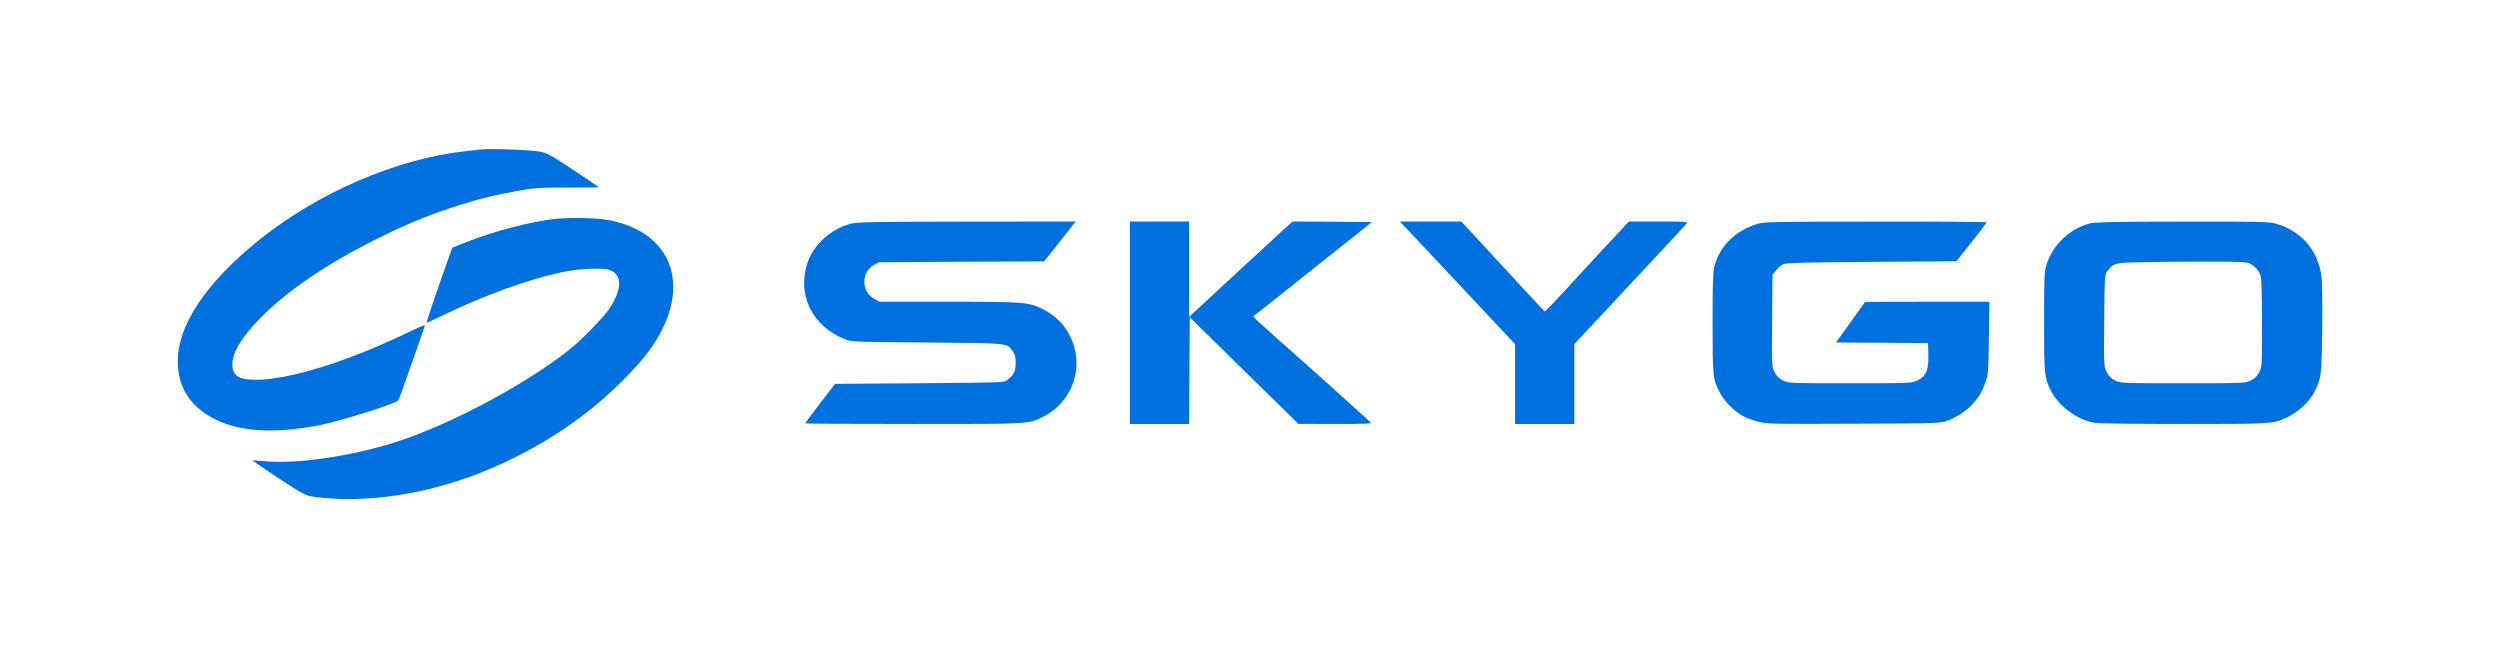
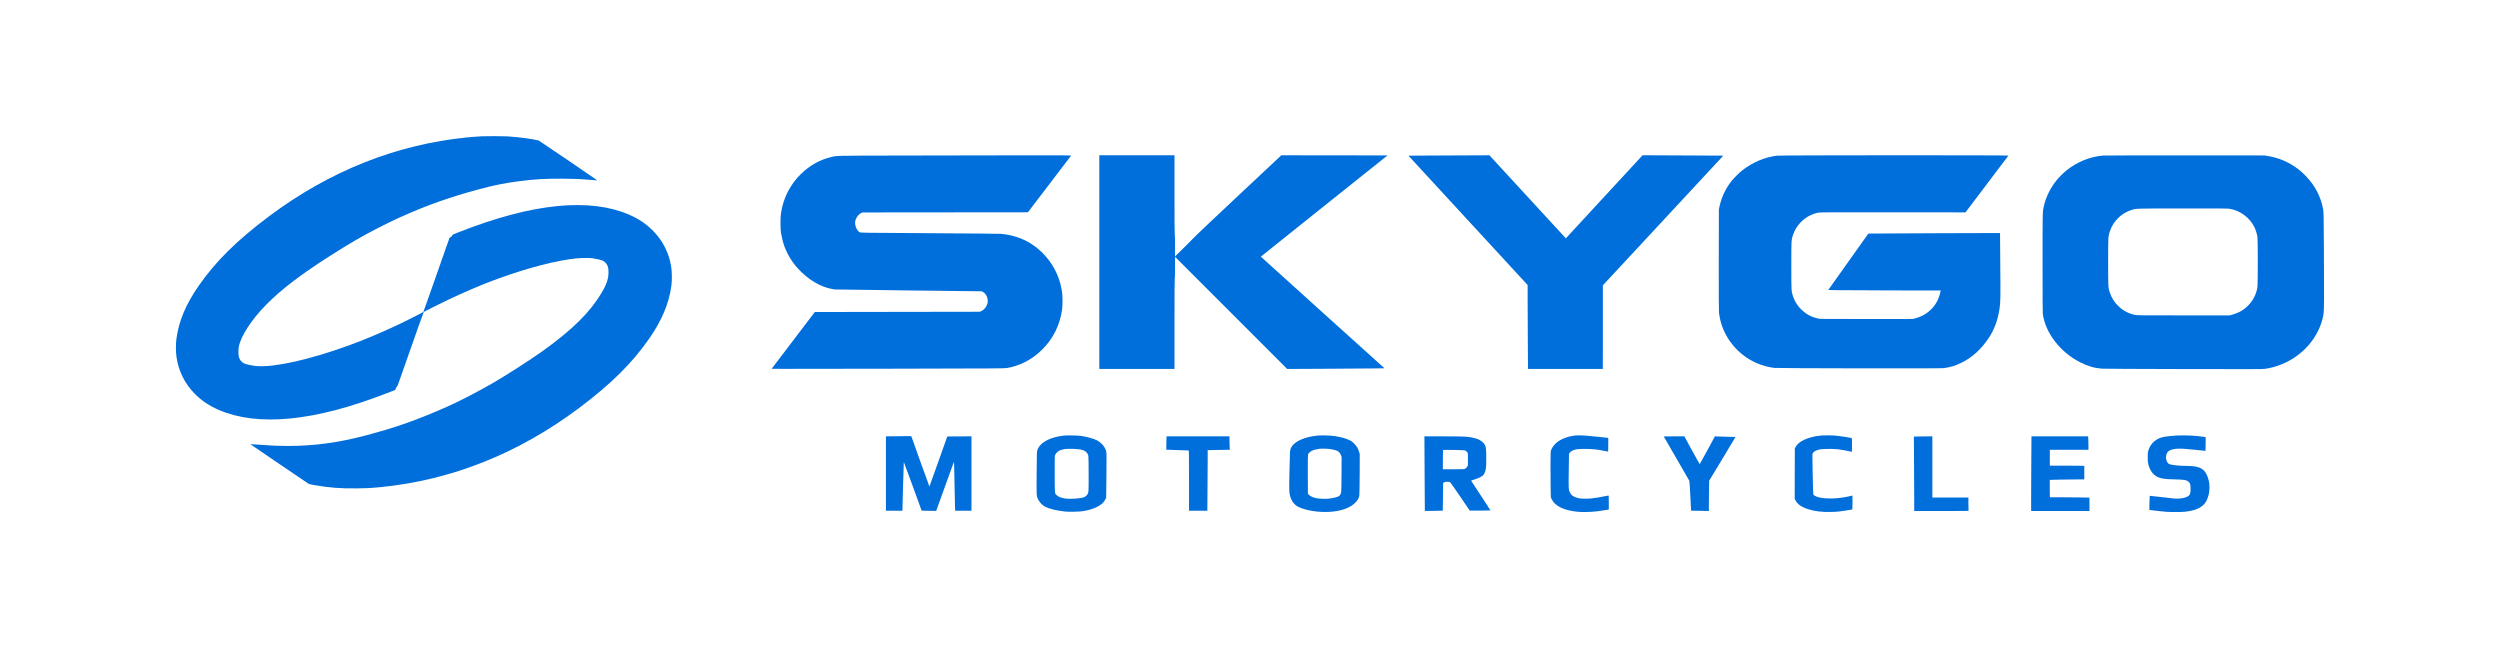
<svg xmlns="http://www.w3.org/2000/svg" width="2700" height="700" viewBox="0 0 2700 700" fill="none">
-   <path d="M520.27 161.353C517.737 161.62 509.604 162.553 502.27 163.353C428.537 171.353 343.47 208.02 279.604 259.353C222.67 305.087 191.604 351.487 192.004 390.553C192.137 416.553 203.604 436.153 226.804 449.887C254.404 466.153 294.004 469.22 345.604 459.087C367.737 454.687 425.87 436.42 429.87 432.687C430.537 432.153 434.937 420.42 439.737 406.553C444.67 392.553 450.937 374.687 453.737 366.553C456.67 358.553 458.937 351.62 458.937 351.087C458.937 350.553 449.204 354.82 437.337 360.553C374.537 390.687 312.937 409.753 277.604 410.153C257.737 410.287 250.937 406.02 250.937 393.353C250.937 380.553 261.337 363.62 281.47 343.22C310.404 313.887 352.537 285.22 405.604 258.687C437.07 242.953 457.47 234.42 486.804 224.553C513.337 215.753 529.47 211.62 558.27 206.287C576.67 202.953 580.937 202.553 612.537 202.553C631.47 202.553 646.937 202.42 646.937 202.287C646.937 202.153 634.537 193.753 619.337 183.62C593.737 166.687 590.937 165.22 582.27 163.62C572.937 161.887 529.204 160.287 520.27 161.353Z" fill="#0070DE" />
-   <path d="M596.937 236.687C570.537 240.02 532.804 250.02 505.604 260.687L488.404 267.487L485.07 276.953C473.47 309.22 460.404 347.753 460.804 348.287C461.204 348.553 468.804 345.22 477.87 340.82C521.604 319.353 570.671 301.62 606.937 293.887C624.537 290.153 650.804 288.953 658.137 291.487C672.137 296.287 672.137 312.153 658.137 333.353C652.004 342.687 627.47 367.753 614.27 378.153C565.07 416.82 482.804 460.287 424.27 478.42C376.804 493.087 320.404 501.22 286.271 498.153C278.937 497.487 272.804 497.087 272.537 497.22C272.404 497.353 285.071 506.02 300.804 516.42C328.004 534.287 329.871 535.22 338.537 536.42C395.737 544.553 466.804 533.22 530.671 505.753C585.604 482.153 633.47 450.287 672.937 410.553C694.804 388.687 706.404 373.487 715.737 354.553C744.004 297.087 718.137 247.487 654.27 237.22C641.204 235.087 612.004 234.82 596.937 236.687Z" fill="#0070DE" />
-   <path d="M920.004 241.353C908.004 244.153 896.537 250.687 887.47 259.753C878.27 268.953 873.204 278.02 870.27 290.153C862.67 322.553 879.337 352.953 912.004 366.153C919.604 369.22 919.737 369.22 1000.94 369.887C1091.2 370.687 1087.2 370.153 1093.87 379.487C1096.27 382.953 1096.94 385.62 1096.94 392.153C1096.94 401.087 1094.8 405.22 1087.74 410.42C1084.14 413.22 1082.4 413.22 992.937 413.887L901.87 414.553L885.737 435.487C876.937 447.087 869.604 456.82 869.604 457.22C869.604 457.62 922.27 457.887 986.67 457.887C1116.4 457.887 1110.94 458.287 1128.4 449.087C1150.94 437.22 1164.67 412.153 1162.4 387.087C1160.27 363.487 1147.07 344.153 1126.27 333.887C1110.94 326.287 1106.94 325.887 1024.8 325.887H950.004L944.27 322.82C930.004 315.353 929.87 294.02 943.87 286.153L949.337 283.22L1038.4 282.687L1127.6 282.287L1138.67 268.42C1144.8 260.82 1152.4 251.087 1155.74 246.82L1161.74 239.22L1044.67 239.353C949.737 239.487 926.137 239.753 920.004 241.353Z" fill="#0070DE" />
-   <path d="M1220.27 348.553V457.887H1252.27H1284.27L1284.54 400.287L1284.94 342.687L1343.6 400.287L1402.27 457.753L1442.27 457.887C1475.2 457.887 1481.87 457.62 1480.27 456.153C1479.2 455.22 1471.34 448.153 1462.94 440.42C1454.54 432.687 1428.8 409.62 1405.74 389.087C1349.87 339.487 1352.67 342.153 1354.4 340.953C1355.34 340.42 1384.27 317.353 1418.8 289.887L1481.6 239.887L1438.8 239.487L1396 239.22L1381.74 252.153C1368.27 264.553 1317.07 311.62 1294.67 332.553L1284.27 342.153V290.687V239.22H1252.27H1220.27V348.553Z" fill="#0070DE" />
-   <path d="M1517.2 244.82C1520.14 248.02 1548.27 277.753 1579.47 311.087L1636.27 371.753V414.82V457.887H1668.27H1700.27V414.82V371.62L1723.2 347.087C1735.74 333.62 1762.67 304.82 1782.8 283.22C1803.07 261.62 1820.4 242.82 1821.47 241.487C1823.2 239.353 1821.47 239.22 1791.2 239.22H1759.2L1734.67 265.487C1721.2 280.02 1700.94 301.887 1689.74 314.287C1678.4 326.553 1668.8 336.42 1668.27 336.287C1667.47 335.887 1651.87 319.087 1590.94 252.953L1578.27 239.22H1544.94H1511.74L1517.2 244.82Z" fill="#0070DE" />
-   <path d="M1898.27 241.753C1874.54 248.687 1857.34 265.487 1851.47 287.887C1850 292.953 1849.6 307.753 1849.6 348.687C1849.6 408.02 1849.74 409.487 1857.87 424.82C1862.4 433.353 1872.4 443.62 1881.74 448.953C1885.07 450.953 1892.67 453.753 1898.54 455.353C1908.94 457.887 1912.54 458.02 2002.4 457.62C2095.2 457.22 2095.6 457.22 2103.47 454.153C2114 450.153 2122.8 444.42 2129.87 436.82C2137.34 428.82 2140.67 423.22 2144.4 412.553C2147.34 404.42 2147.47 401.353 2148 364.82L2148.54 325.887H2081.34L2014.27 326.02L1998.67 347.887L1982.94 369.887L2032.67 370.153L2082.27 370.553L2082.67 383.22C2083.07 399.353 2080.27 406.287 2070.94 410.82C2065.07 413.887 2064.8 413.887 1998.27 413.887C1931.74 413.887 1931.47 413.887 1925.6 410.82C1921.2 408.687 1918.8 406.287 1916.54 401.887C1913.6 395.887 1913.47 395.62 1913.87 346.42L1914.27 296.953L1918.14 292.02C1920.27 289.22 1923.87 286.153 1926.14 285.22C1929.34 283.887 1951.47 283.353 2021.6 282.82L2112.94 282.153L2129.2 261.62C2138.14 250.42 2145.47 240.82 2145.6 240.153C2145.6 239.62 2091.74 239.22 2026 239.353C1916.14 239.353 1905.6 239.62 1898.27 241.753Z" fill="#0070DE" />
-   <path d="M2257.87 241.087C2235.47 246.553 2216.8 264.287 2210 286.553C2207.87 293.753 2207.6 300.02 2207.6 347.22C2207.6 404.553 2207.87 407.753 2215.2 422.42C2223.34 438.42 2243.2 453.22 2261.47 456.553C2265.74 457.353 2304.27 457.887 2358.14 457.887C2456.4 457.887 2455.07 458.02 2472 449.753C2482.27 444.687 2494.67 432.953 2499.34 423.887C2507.07 408.42 2507.34 406.287 2508 355.487C2508.27 326.153 2508 304.287 2507.07 297.753C2503.34 269.753 2484.27 248.42 2456.8 241.22C2450.27 239.487 2434.94 239.22 2356.94 239.353C2287.2 239.353 2263.2 239.887 2257.87 241.087ZM2430.27 284.82C2435.6 287.753 2439.6 292.287 2441.47 297.753C2442.4 300.82 2442.94 317.62 2442.94 349.087C2442.94 395.087 2442.94 396.153 2440 401.887C2437.74 406.287 2435.34 408.687 2430.94 410.82C2425.07 413.887 2424.94 413.887 2357.6 413.887C2290.27 413.887 2290.14 413.887 2284.27 410.82C2279.87 408.687 2277.47 406.287 2275.2 401.887C2272.27 395.887 2272.14 395.62 2272.54 346.287C2272.94 298.687 2273.07 296.553 2275.74 293.087C2282.27 284.287 2283.47 283.887 2310.67 283.22C2324.4 282.82 2356 282.553 2380.94 282.553C2420.27 282.553 2426.8 282.953 2430.27 284.82Z" fill="#0070DE" />
+   <path d="M520.67 147.18C513.361 147.628 509.189 147.936 504.429 148.412C427.676 156.112 355.935 184.702 290.495 233.649C256.052 259.439 232.923 282.261 214.554 308.694C200.693 328.604 192.992 347.029 190.5 366.154C189.772 371.558 189.856 380.631 190.64 385.811C191.816 393.596 193.748 399.84 197.109 406.701C200.441 413.505 204.613 419.386 210.101 425.014C217.522 432.602 225.95 438.287 236.479 442.795C257.453 451.784 282.906 454.864 312.756 452.036C344.342 449.04 379.709 439.659 421.851 423.11L426.892 421.122L427.368 419.638C427.676 418.63 428.04 418.042 428.488 417.845C428.992 417.593 429.58 416.249 431.596 410.453C435.208 400.148 444.169 374.639 445.905 369.738C446.717 367.414 449.629 359.182 452.345 351.397C455.09 343.613 457.47 337.116 457.638 336.92C458.03 336.528 476.707 327.176 484.127 323.675C499.78 316.255 520.754 307.238 530.891 303.57C531.731 303.234 535.007 302.058 538.171 300.882C569.953 289.261 601.847 281.028 622.905 279.012C628.029 278.536 636.849 278.452 640.014 278.9C643.626 279.404 649.618 280.832 650.99 281.533C654.127 283.101 656.283 286.041 656.871 289.541C657.319 292.173 657.263 296.906 656.731 299.594C655.779 304.606 653.735 309.534 649.898 315.975C637.242 337.228 618.48 355.849 586.474 378.839C574.069 387.744 547.664 404.769 533.131 413.197C516.218 422.998 496.812 433.05 482.867 439.239C450.917 453.408 428.264 461.444 396.062 469.985C374.08 475.837 354.731 479.226 334.598 480.766C318.833 481.97 300.211 481.914 284.754 480.598C281.898 480.346 278.258 480.122 276.662 480.066C275.094 480.01 272.994 479.898 272.041 479.786C270.893 479.646 270.417 479.674 270.613 479.87C270.977 480.234 331.265 521.256 332.918 522.236C333.926 522.852 335.214 523.188 339.078 523.86C355.907 526.773 367.78 527.697 386.065 527.445C397.882 527.277 400.682 527.137 411.043 526.101C487.656 518.512 559.648 489.838 625.117 440.863C659.559 415.073 682.689 392.252 701.058 365.818C714.919 345.909 722.619 327.484 725.111 308.358C725.839 302.954 725.755 293.881 724.971 288.701C723.795 280.916 721.863 274.672 718.503 267.812C715.171 261.007 710.998 255.127 705.51 249.498C698.09 241.91 689.661 236.226 679.132 231.717C658.159 222.729 632.705 219.648 602.855 222.477C571.241 225.473 535.903 234.825 493.76 251.403C488.888 253.307 488.664 253.447 488.44 254.315C488.244 254.987 487.88 255.379 486.928 255.827C486.256 256.191 485.612 256.639 485.5 256.807C485.388 257.003 483.903 261.203 482.195 266.132C480.459 271.06 478.527 276.66 477.827 278.592C477.155 280.524 473.879 289.849 470.547 299.314C467.214 308.778 462.902 320.987 460.97 326.447C459.066 331.908 457.386 336.584 457.246 336.864C456.966 337.368 436.048 347.897 426.584 352.265C407.542 361.058 392.617 367.274 377.02 372.959C334.71 388.36 296.207 396.984 277.138 395.36C272.378 394.968 265.377 393.428 263.417 392.364C260.449 390.74 258.573 388.22 257.845 384.859C257.397 382.759 257.397 377.047 257.845 374.639C260.085 362.878 271.677 345.097 287.583 328.968C303.992 312.363 324.797 296.486 357.279 275.82C377.552 262.911 389.201 256.135 407.402 246.67C413.815 243.338 429.3 235.75 429.692 235.75C429.748 235.75 432.352 234.601 435.46 233.201C460.774 221.777 487.18 212.48 516.47 204.639C533.383 200.103 544.583 197.807 559.312 195.875C577.318 193.495 589.666 192.767 609.408 192.991C623.073 193.131 625.789 193.271 638.39 194.307C642.002 194.615 644.998 194.811 645.054 194.755C645.194 194.643 582.722 152.136 581.826 151.772C581.042 151.408 573.313 150.036 567.601 149.224C562.253 148.468 553.74 147.628 547.776 147.264C543.491 147.012 524.366 146.956 520.67 147.18Z" fill="#006EDB" />
+   <path d="M969.818 167.985C899.142 168.153 904.322 168.041 897.013 169.805C885.309 172.605 874.556 178.654 865.259 187.698C861.115 191.731 858.175 195.259 855.123 199.851C848.85 209.288 845.154 219.088 843.362 231.129C842.746 235.049 842.83 247.622 843.502 251.711C844.118 255.631 845.854 262.519 846.974 265.572C851.09 276.632 856.859 285.425 865.567 293.881C871.672 299.79 877.916 304.214 884.973 307.602C890.321 310.15 894.409 311.411 901.354 312.615C901.886 312.699 937.868 313.175 981.299 313.679L1060.26 314.603L1061.44 315.219C1065.39 317.291 1067.71 323.059 1066.45 327.736C1065.53 331.264 1062.9 334.54 1059.93 335.94L1058.3 336.696L969.146 336.836L879.988 336.976L856.663 367.638L833.365 398.3L845.294 398.356C851.874 398.412 908.354 398.328 970.798 398.188C1074.6 397.964 1084.6 397.908 1087.15 397.488C1101.96 395.024 1114.87 388.248 1125.93 377.159C1137.61 365.454 1144.86 350.697 1147.07 334.176C1147.38 332.02 1147.52 328.772 1147.52 325.075C1147.52 318.831 1147.13 314.799 1145.92 309.394C1141.78 290.801 1130.24 274.14 1114.34 263.723C1104.76 257.451 1093.61 253.699 1080.99 252.551C1079.19 252.383 1047.05 252.103 1003.73 251.851C931.848 251.431 929.552 251.403 928.515 250.871C925.575 249.358 923.167 243.926 923.559 239.614C923.867 236.03 926.975 231.493 930 230.121L931.456 229.449L1020.78 229.365L1110.11 229.281L1133.21 199.011C1145.92 182.378 1156.48 168.517 1156.67 168.237C1157.04 167.705 1155.5 167.705 1095.63 167.761C1061.86 167.817 1005.24 167.901 969.818 167.985Z" fill="#006EDB" />
+   <path d="M1187.25 283.073V398.44H1227.86H1268.46V349.577C1268.46 317.179 1268.54 300.714 1268.74 300.714C1268.93 300.714 1269.02 296.626 1269.02 289.037V277.36L1329.59 337.928L1390.13 398.468L1430.73 398.272C1453.07 398.188 1476.71 398.02 1483.29 397.908L1495.22 397.74L1428.46 337.536C1391.75 304.438 1361.7 277.276 1361.7 277.192C1361.7 277.108 1392.51 252.467 1430.11 222.449L1498.52 167.845L1441.17 167.761L1383.83 167.705L1338.38 210.296C1313.4 233.733 1292.76 253.195 1292.54 253.559C1292.32 253.895 1286.91 259.327 1280.58 265.572L1269.02 276.968V265.18C1269.02 257.507 1268.93 253.391 1268.74 253.391C1268.54 253.391 1268.46 238.914 1268.46 210.548V167.705H1227.86H1187.25V283.073Z" fill="#006EDB" />
+   <path d="M1544.67 167.985L1521.12 168.125L1585.47 237.99L1649.84 307.826V322.275C1649.84 330.2 1649.93 350.585 1650.04 367.554L1650.21 398.44H1690.64H1731.05L1731.08 353.273V308.134L1796.15 238.13C1831.94 199.627 1861.2 168.125 1861.17 168.097C1861.15 168.069 1841.52 167.957 1817.55 167.873L1773.98 167.677L1733.68 211.304C1711.53 235.301 1692.88 255.491 1692.27 256.163L1691.12 257.395L1649.82 212.536L1608.54 167.705L1588.38 167.789C1577.29 167.817 1557.63 167.901 1544.67 167.985Z" fill="#006EDB" />
+   <path d="M1918.89 168.125C1905.3 169.973 1892.93 175.265 1881.7 183.946C1878.51 186.438 1872.65 192.207 1870.22 195.287C1863.78 203.435 1859.35 212.676 1857.14 222.589L1856.39 226.089L1856.27 280.132C1856.22 318.019 1856.27 335.1 1856.5 337.256C1858.23 354.757 1867.5 371.474 1881.7 382.787C1891.81 390.852 1903.26 395.668 1916.28 397.348C1919.95 397.796 2094.79 398.076 2098.8 397.6C2105.77 396.816 2111.73 395.052 2118.17 391.888C2129.91 386.091 2139.54 377.383 2147.74 365.146C2153.79 356.157 2157.68 345.601 2159.48 333.476C2160.54 326.195 2160.63 321.743 2160.32 287.973C2160.18 270.248 2160.04 254.847 2160.04 253.727V251.683L2091.94 251.879C2054.47 251.991 2022.44 252.131 2020.78 252.243L2017.73 252.411L1996.11 282.793L1974.52 313.175L1983.21 313.371C1987.97 313.483 2015.3 313.595 2043.89 313.651L2095.91 313.735L2095.74 314.715C2095.3 317.375 2094.06 321.295 2092.86 323.843C2091.1 327.539 2089.19 330.34 2086.39 333.28C2081.38 338.572 2075.92 341.764 2068.47 343.781L2065.81 344.481L2015.69 344.509C1967.78 344.537 1965.45 344.509 1963.32 344.005C1956.55 342.436 1950.86 339.44 1946.1 334.96C1941.48 330.62 1938.43 325.887 1936.47 320.035C1934.62 314.519 1934.62 314.547 1934.62 286.853C1934.62 259.243 1934.62 259.187 1936.44 253.755C1938.18 248.574 1940.73 244.346 1944.48 240.342C1949.6 234.965 1956.1 231.297 1963.38 229.701C1965.42 229.253 1971.02 229.225 2044.14 229.309L2122.71 229.365L2145.78 198.871C2158.5 182.126 2169 168.237 2169.11 168.041C2169.42 167.509 1922.78 167.593 1918.89 168.125Z" fill="#006EDB" />
+   <path d="M2271.15 168.013C2257.09 169.189 2243.01 174.958 2231.53 184.254C2228.59 186.634 2223.01 192.235 2220.72 195.147C2214.44 203.044 2209.74 212.62 2207.5 222.029C2205.9 228.777 2205.96 227.041 2205.96 283.997C2205.96 318.607 2206.07 337.228 2206.24 338.796C2208.73 359.07 2224.83 380.155 2246.17 391.076C2254.52 395.36 2261.71 397.516 2269.72 398.132C2271.9 398.3 2306.32 398.468 2358.29 398.58C2434.2 398.748 2443.61 398.72 2446.3 398.328C2470.94 394.772 2492.78 379.175 2503.48 357.418C2506.42 351.453 2508.18 346.049 2509.39 339.356C2510.06 335.688 2510.14 320.903 2509.81 269.772C2509.56 229.673 2509.56 229.113 2508.94 225.809C2506.48 212.368 2500.15 200.271 2490.18 189.995C2486.06 185.738 2482.59 182.826 2477.91 179.718C2469.07 173.866 2459.74 170.197 2449.24 168.489L2445.52 167.873L2359.69 167.817C2312.48 167.789 2272.63 167.873 2271.15 168.013ZM2408.13 225.529C2419.39 227.377 2429.55 234.91 2434.71 245.214C2436.02 247.818 2437.45 252.327 2437.96 255.351C2438.57 259.327 2438.57 306.538 2437.96 310.515C2436.81 317.515 2433.5 324.151 2428.55 329.388C2423.59 334.624 2418.21 337.788 2410.65 339.889L2407.99 340.617H2357.87C2309.9 340.617 2307.66 340.589 2305.51 340.085C2298.51 338.46 2292.91 335.464 2287.89 330.676C2283.61 326.56 2280.53 321.715 2278.65 316.115C2276.8 310.599 2276.8 310.627 2276.8 282.933C2276.8 255.267 2276.8 255.267 2278.65 249.751C2280.56 244.094 2283.72 239.166 2288.12 234.966C2292.12 231.185 2296.35 228.665 2301.56 226.929C2307.05 225.081 2304.33 225.165 2357.31 225.137C2399.42 225.109 2405.81 225.165 2408.13 225.529Z" fill="#006EDB" />
+   <path d="M1149.12 470.405C1133.52 472.197 1122.88 478.077 1120.3 486.338C1119.77 488.13 1119.74 489.054 1119.57 511.147C1119.41 536.685 1119.32 535.649 1121.28 539.485C1123.02 542.93 1125.9 545.842 1129.35 547.578C1133.29 549.566 1142.23 551.666 1150.4 552.478C1154.69 552.898 1165.64 552.646 1169.47 552.058C1181.93 550.098 1190.92 545.422 1193.75 539.401L1194.67 537.469L1194.93 513.808C1195.12 496.166 1195.09 489.67 1194.84 488.214C1194.03 483.426 1189.94 478.301 1184.62 475.501C1181.49 473.821 1174.12 471.777 1167.6 470.797C1164.21 470.293 1152.36 470.041 1149.12 470.405ZM1164.15 485.106C1169.53 485.694 1172.22 486.814 1173.98 489.222C1175.72 491.518 1175.63 490.37 1175.72 510.951C1175.8 531.533 1175.77 531.869 1174.21 534.221C1173.45 535.369 1171.99 536.517 1170.65 537.021C1167.12 538.365 1155.92 539.149 1150.77 538.449C1146.29 537.833 1143.35 536.741 1141.28 534.865C1139.01 532.849 1139.15 533.997 1139.06 512.268C1139.04 496.895 1139.09 492.694 1139.4 491.714C1139.82 490.286 1141.78 488.018 1143.4 487.066C1144.86 486.226 1147.72 485.302 1149.87 484.994C1152.59 484.602 1160.2 484.658 1164.15 485.106Z" fill="#006EDB" />
+   <path d="M1423.08 470.405C1417.12 470.993 1410.68 472.449 1406.4 474.185C1397.97 477.573 1393.57 482.194 1393.21 487.934C1393.12 489.138 1392.87 498.771 1392.62 509.328C1392.17 529.657 1392.23 531.757 1393.37 535.929C1394.8 541.194 1398.14 545.506 1402.31 547.494C1412.84 552.45 1430.48 554.327 1444 551.89C1452.65 550.322 1459.12 547.41 1463.55 543.042C1466.12 540.522 1467.61 537.917 1468.08 535.089C1468.25 534.221 1468.39 523.973 1468.45 511.988L1468.53 490.426L1467.89 488.214C1466.82 484.49 1465.23 481.802 1462.51 479.058C1460.5 476.985 1459.74 476.453 1457.47 475.361C1453.44 473.429 1448.26 472.029 1441.09 470.937C1436.86 470.293 1427.17 470.013 1423.08 470.405ZM1437.17 485.078C1444.62 486.338 1446.69 487.598 1448.29 491.826L1448.93 493.507L1448.85 511.708C1448.79 523.3 1448.65 530.469 1448.48 531.449C1448.06 533.493 1447.33 534.893 1446.19 535.761C1445.01 536.657 1439.91 538.001 1435.94 538.449C1431.63 538.953 1424.12 538.701 1420.9 537.917C1417.65 537.133 1414.52 535.565 1413.4 534.165L1412.53 533.073L1412.44 512.464C1412.39 498.603 1412.44 491.49 1412.67 490.818C1413.03 489.53 1415.02 487.654 1417.01 486.758C1418.83 485.918 1422.22 485.05 1424.99 484.714C1427.73 484.35 1433.98 484.546 1437.17 485.078Z" fill="#006EDB" />
+   <path d="M1699.52 470.545C1693.39 471.441 1687.17 473.737 1682.91 476.649C1679.55 478.918 1676.5 482.642 1675.24 485.974C1674.65 487.57 1674.63 487.962 1674.54 500.647C1674.51 507.815 1674.57 518.96 1674.68 525.429L1674.91 537.189L1675.91 539.29C1679.47 546.71 1689.33 551.386 1704.45 552.758C1709.04 553.178 1718.67 552.954 1724.05 552.31C1727.46 551.918 1735.31 550.714 1736.87 550.35L1737.49 550.21V542.622C1737.49 535.537 1737.46 535.061 1737.01 535.201C1736.12 535.453 1729.28 536.741 1725.87 537.301C1719.71 538.309 1716.94 538.562 1711.87 538.562C1707.64 538.562 1706.44 538.45 1704.36 537.945C1699.63 536.769 1697 534.977 1695.49 531.897C1694.03 528.929 1693.97 528.229 1694.25 508.32L1694.51 490.09L1695.18 489.138C1696.02 487.878 1697.47 486.87 1699.41 486.17C1702.49 485.05 1704.53 484.826 1712.01 484.826C1719.88 484.854 1724.61 485.33 1732.53 486.926C1734.8 487.402 1736.71 487.766 1736.79 487.766C1736.87 487.766 1736.93 484.434 1736.93 480.346V472.953L1736.03 472.813C1735.53 472.729 1729.37 472.085 1722.34 471.385C1708.7 470.041 1704.2 469.873 1699.52 470.545Z" fill="#006EDB" />
+   <path d="M1965.84 470.461C1959.82 471.049 1953.02 472.813 1948.65 474.885C1943.78 477.209 1940.81 479.702 1939.19 482.782L1938.4 484.266L1938.32 511.4L1938.26 538.533L1939.07 540.298C1942.88 548.446 1958.2 553.458 1977.61 552.926C1984.16 552.73 1988.44 552.282 1995.58 551.05C1998.21 550.574 2000.45 550.21 2000.54 550.21C2000.62 550.21 2000.71 546.794 2000.71 542.622C2000.71 535.509 2000.68 535.033 2000.23 535.229C1998.94 535.705 1993.62 536.853 1990.29 537.329C1975.17 539.57 1960.58 538.001 1958.4 533.941C1958.2 533.549 1957.95 526.213 1957.7 511.96C1957.3 491.854 1957.3 490.51 1957.75 489.558C1958.65 487.682 1961.36 486.226 1965.7 485.302C1968.42 484.742 1980.43 484.658 1984.75 485.19C1990.09 485.862 1997.09 487.15 1999.67 487.934C2000.12 488.074 2000.15 487.598 2000.15 480.654C2000.15 473.849 2000.12 473.233 1999.67 473.093C1997.54 472.477 1988.39 471.049 1983.07 470.545C1978.61 470.097 1969.79 470.069 1965.84 470.461Z" fill="#006EDB" />
+   <path d="M2351.15 470.321C2347.99 470.461 2340.15 471.245 2337.65 471.693C2328.78 473.233 2322.51 478.638 2320.15 486.814C2319.59 488.774 2319.51 489.586 2319.54 494.067C2319.56 498.547 2319.65 499.415 2320.29 501.823C2322.37 509.58 2326.79 514.564 2333.12 516.188C2337.26 517.28 2339.47 517.504 2348.49 517.728C2358.71 518.008 2360.76 518.288 2362.97 519.772C2363.84 520.36 2364.54 521.144 2365.01 522.068C2365.63 523.3 2365.71 523.86 2365.8 527.193C2365.91 531.337 2365.66 532.961 2364.56 534.613C2362.83 537.245 2355.27 539.009 2348.35 538.421C2346.81 538.281 2340.2 537.553 2333.65 536.769C2327.13 536.013 2321.75 535.425 2321.69 535.481C2321.64 535.537 2321.53 538.981 2321.41 543.126L2321.25 550.686L2322.62 550.882C2326.73 551.442 2335.97 552.478 2339.39 552.73C2344.49 553.094 2355.41 553.094 2359.3 552.702C2371.73 551.498 2379.49 547.69 2382.85 541.11C2387.27 532.429 2387.41 521.172 2383.19 512.492C2379.8 505.491 2374.28 503.167 2360.98 503.167C2353.06 503.167 2344.82 502.215 2342.58 501.067C2340.43 499.947 2339.05 496.559 2339.33 493.114C2339.61 489.754 2340.93 487.57 2343.31 486.478C2348.43 484.126 2353.31 483.986 2370.36 485.75C2376.63 486.394 2381.84 486.926 2381.93 486.926C2382.01 486.926 2382.09 483.594 2382.09 479.534V472.141L2380.36 471.833C2372.66 470.545 2360.53 469.901 2351.15 470.321Z" fill="#006EDB" />
+   <path d="M966.402 471.161L956.798 471.245V511.428V551.61H965.702H974.607L975.279 525.288C975.643 510.812 976.035 498.967 976.119 498.967C976.231 498.967 980.571 510.784 985.808 525.204L995.356 551.47L1003.17 551.666C1007.45 551.778 1011.01 551.806 1011.07 551.778C1011.09 551.722 1015.29 540.157 1020.36 526.045C1025.43 511.932 1029.77 499.975 1029.97 499.471C1030.3 498.631 1030.36 499.107 1030.53 504.567C1030.64 507.871 1030.86 518.652 1031 528.509C1031.17 538.365 1031.37 547.606 1031.45 549.006L1031.62 551.61H1040.41H1049.2V511.428V471.245L1036.13 471.301L1023.08 471.385L1013.5 498.323C1008.24 513.164 1003.87 525.344 1003.78 525.429C1003.73 525.513 999.333 513.444 994.04 498.631C988.748 483.79 984.38 471.497 984.296 471.301C984.212 471.049 983.148 470.993 980.067 471.021C977.827 471.077 971.667 471.133 966.402 471.161Z" fill="#006EDB" />
+   <path d="M1259.67 478.413C1259.55 482.362 1259.5 485.61 1259.55 485.666C1259.61 485.722 1264.99 485.89 1271.54 486.086C1278.09 486.254 1283.61 486.45 1283.8 486.506C1284.05 486.618 1284.14 493.366 1284.14 519.128V551.61H1294.02H1303.94L1304.1 528.453C1304.22 515.74 1304.3 501.011 1304.3 495.747V486.17L1311.92 486.002C1316.09 485.89 1321.47 485.806 1323.85 485.806H1328.19L1328.02 481.97C1327.91 479.87 1327.82 476.593 1327.82 474.689V471.245H1293.86H1259.86L1259.67 478.413Z" fill="#006EDB" />
+   <path d="M1538.57 511.484C1538.68 533.633 1538.79 551.778 1538.82 551.834C1538.85 551.862 1543.24 551.834 1548.53 551.722L1558.19 551.526L1558.39 536.657L1558.59 521.788L1559.26 521.172C1560.52 520.052 1564.94 519.94 1566.31 521.004C1566.68 521.284 1571.55 528.257 1577.15 536.489L1587.34 551.47H1598.41C1604.51 551.442 1609.58 551.358 1609.66 551.274C1609.77 551.19 1605.1 543.966 1599.33 535.229C1593.53 526.521 1588.8 519.268 1588.8 519.156C1588.8 519.072 1590.34 518.484 1592.24 517.924C1596.3 516.664 1599.69 515.068 1601.32 513.668C1602.91 512.296 1604.06 509.832 1604.68 506.387C1605.1 504.063 1605.18 502.103 1605.15 495.047C1605.15 485.806 1604.9 482.922 1603.89 480.85C1602.55 478.05 1598.52 474.941 1594.68 473.737C1591.07 472.617 1586.08 471.777 1581.66 471.525C1579.2 471.385 1568.44 471.273 1557.77 471.245H1538.37L1538.57 511.484ZM1582.28 486.534C1583.84 487.094 1585.08 488.55 1585.3 490.062C1585.38 490.734 1585.44 493.871 1585.38 497.035L1585.3 502.803L1584.46 504.147C1583.9 505.043 1583.2 505.715 1582.39 506.163C1581.16 506.807 1581.16 506.807 1569.7 506.807H1558.28V496.503C1558.28 490.818 1558.36 486.086 1558.47 485.974C1558.59 485.862 1563.74 485.862 1569.9 485.946C1578.8 486.086 1581.35 486.198 1582.28 486.534Z" fill="#006EDB" />
+   <path d="M1796.85 471.357C1796.85 471.413 1803.01 482.082 1810.52 495.075C1818.05 508.067 1824.32 518.96 1824.49 519.268C1824.66 519.576 1825.14 526.801 1825.56 535.649C1825.98 544.358 1826.34 551.498 1826.37 551.498C1826.4 551.526 1830.71 551.61 1836 551.694L1845.58 551.862V543.518C1845.58 538.925 1845.66 531.561 1845.77 527.137L1845.94 519.072L1860.19 495.551C1868.03 482.614 1874.42 471.973 1874.36 471.945C1874.31 471.889 1870.05 471.777 1864.9 471.693C1859.75 471.581 1854.76 471.441 1853.81 471.357L1852.13 471.217L1843.98 486.282C1839.5 494.571 1835.75 501.347 1835.66 501.347C1835.55 501.347 1831.8 494.571 1827.29 486.31L1819.11 471.245H1808C1801.87 471.245 1796.85 471.301 1796.85 471.357Z" fill="#006EDB" />
+   <path d="M2070.04 471.441L2066.99 471.553L2067.16 496.951C2067.27 510.924 2067.35 528.985 2067.35 537.105V551.89H2096.78C2123.5 551.89 2126.21 551.862 2126.04 551.442C2125.96 551.19 2125.88 547.914 2125.88 544.162V537.329H2106.41H2086.95V504.287V471.245L2080.04 471.301C2076.2 471.329 2071.72 471.413 2070.04 471.441Z" fill="#006EDB" />
+   <path d="M2193.84 492.863C2193.72 504.763 2193.64 522.908 2193.64 533.185V551.89H2225.14H2256.64V544.666V537.413L2247.35 537.245C2242.25 537.133 2232.62 537.049 2225.95 537.049H2213.86L2213.74 527.725C2213.69 522.628 2213.69 518.372 2213.74 518.288C2213.86 518.148 2233.54 517.812 2244.97 517.756L2251.04 517.728V510.476V503.251L2249.34 503.055C2248.38 502.971 2239.98 502.887 2230.71 502.887H2213.8V494.347V485.806H2234.66H2255.52V480.822C2255.52 478.106 2255.44 474.829 2255.33 473.541L2255.16 471.245H2224.58H2194L2193.84 492.863Z" fill="#006EDB" />
</svg>
